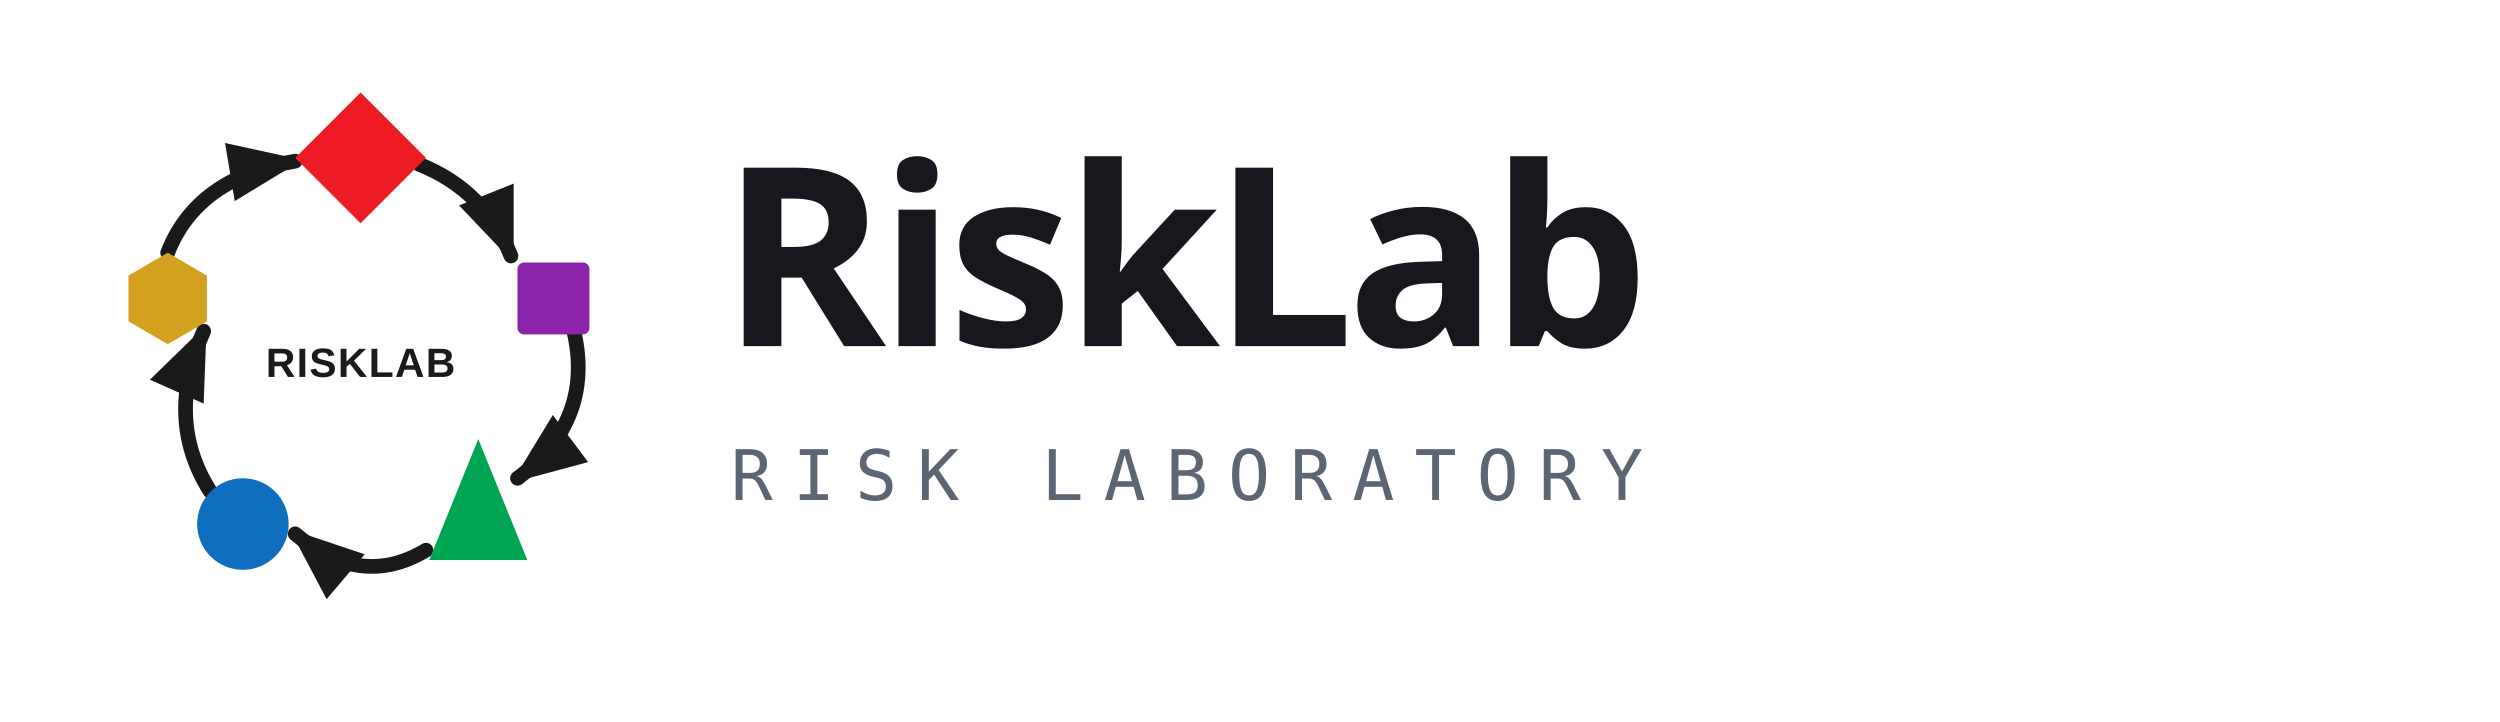
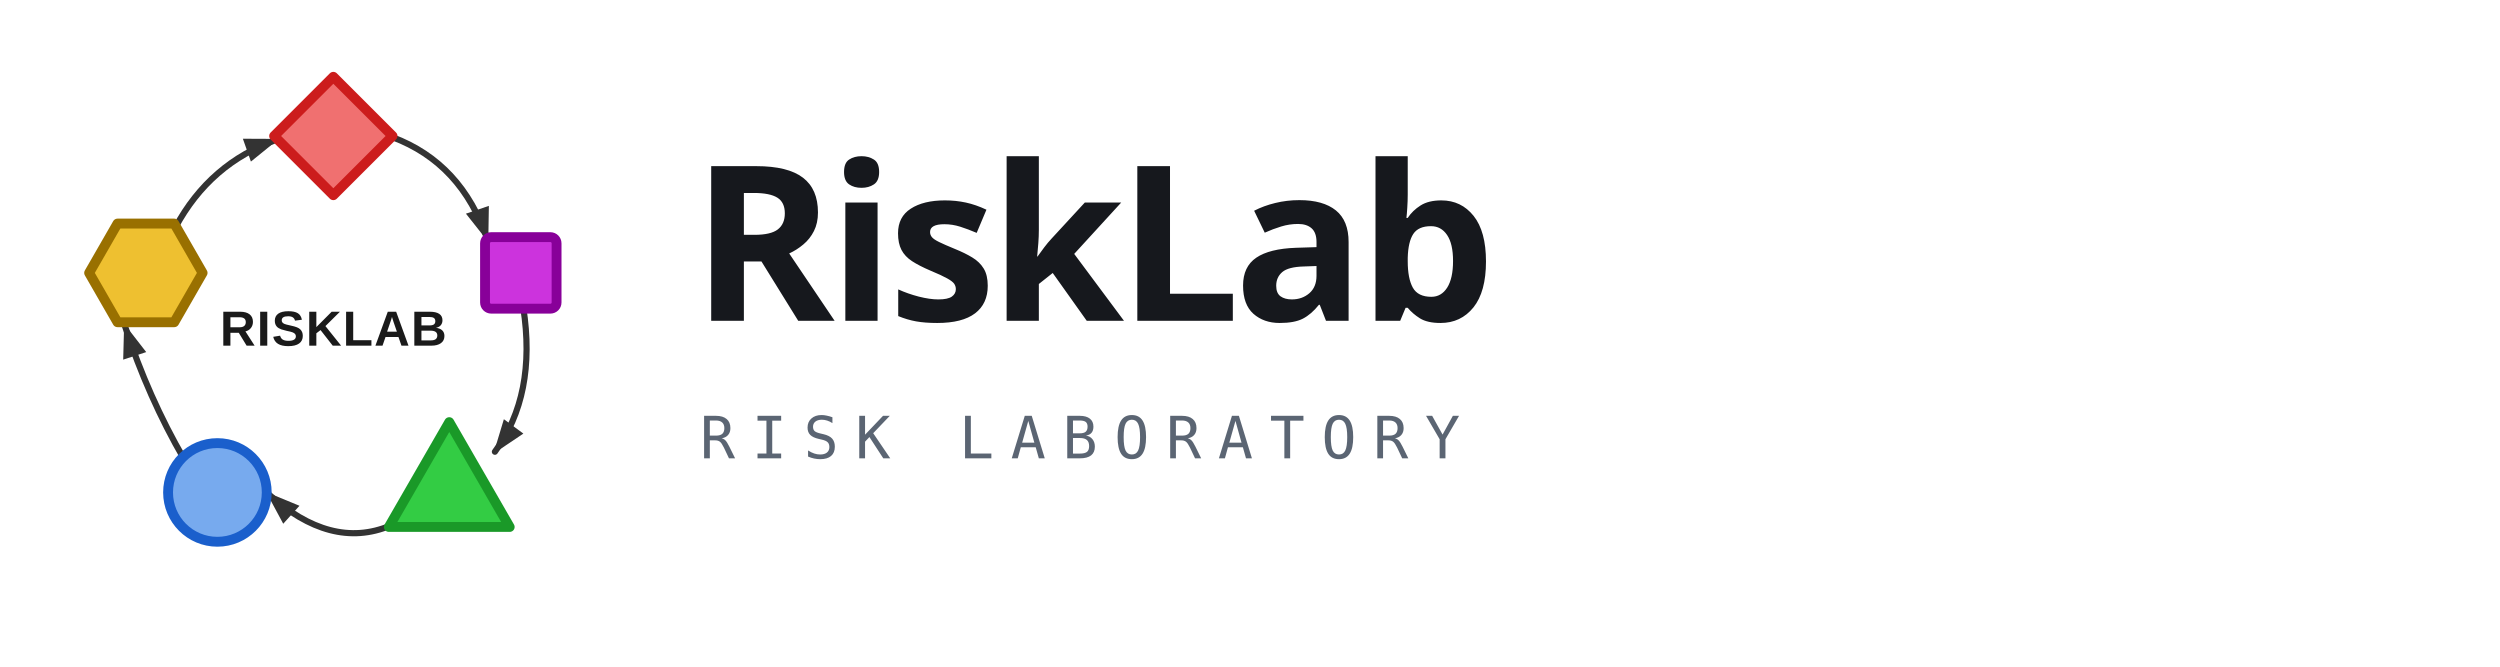
- <svg xmlns="http://www.w3.org/2000/svg" viewBox="0 0 520 150" role="img" aria-label="RiskLab — Risk Laboratory">
+ <svg xmlns="http://www.w3.org/2000/svg" viewBox="0 0 600 160" role="img" aria-label="RiskLab">
  <defs>
-     <marker id="rlh-arr" viewBox="0 0 10 8" refX="9" refY="4" markerWidth="5" markerHeight="5" orient="auto">
-       <polygon points="0,0 10,4 0,8" fill="#1a1a1a" />
+     <marker id="rlh-a" viewBox="0 0 14 10" refX="13" refY="5" markerWidth="5.5" markerHeight="5.5" orient="auto">
+       <polygon points="0,0 14,5 0,10" fill="#333" />
    </marker>
  </defs>
-   <g transform="translate(7,7) scale(0.68)">
-     <path d="M 118 40 Q 138 48 146 68" stroke="#1a1a1a" stroke-width="4.5" fill="none" stroke-linecap="round" marker-end="url(#rlh-arr)" />
-     <path d="M 165 90 Q 172 118 148 136" stroke="#1a1a1a" stroke-width="4.5" fill="none" stroke-linecap="round" marker-end="url(#rlh-arr)" />
-     <path d="M 120 158 Q 100 170 80 153" stroke="#1a1a1a" stroke-width="4.5" fill="none" stroke-linecap="round" marker-end="url(#rlh-arr)" />
-     <path d="M 54 140 Q 40 118 52 91" stroke="#1a1a1a" stroke-width="4.5" fill="none" stroke-linecap="round" marker-end="url(#rlh-arr)" />
-     <path d="M 41 67 Q 50 44 80 39" stroke="#1a1a1a" stroke-width="4.5" fill="none" stroke-linecap="round" marker-end="url(#rlh-arr)" />
-     <polygon points="100,18 120,38 100,58 80,38" fill="#ED1C24" />
-     <rect x="148" y="70" width="22" height="22" rx="2" fill="#8B24A8" />
-     <polygon points="136,124 121,161 151,161" fill="#00A551" />
-     <circle cx="64" cy="150" r="14" fill="#0F6FBE" />
-     <polygon points="41,67 53,74 53,88 41,95 29,88 29,74" fill="#D4A020" />
-     <text x="100" y="105" font-family="'Arial Black','Helvetica Neue',Arial,sans-serif" font-weight="900" font-size="12.5" text-anchor="middle" fill="#1a1a1a" letter-spacing="0.4">RISKLAB</text>
+   <g transform="translate(6,6) scale(0.296)">
+     <path d="M 122,164 Q 150,112 204,93" stroke="#333" stroke-width="5" fill="none" stroke-linecap="round" marker-end="url(#rlh-a)" />
+     <path d="M 298,91 Q 354,112 375,174" stroke="#333" stroke-width="5" fill="none" stroke-linecap="round" marker-end="url(#rlh-a)" />
+     <path d="M 404,229 Q 415,300 381,346" stroke="#333" stroke-width="5" fill="none" stroke-linecap="round" marker-end="url(#rlh-a)" />
+     <path d="M 296,406 Q 248,426 197,380" stroke="#333" stroke-width="5" fill="none" stroke-linecap="round" marker-end="url(#rlh-a)" />
+     <path d="M 129,352 Q 100,302 81,244" stroke="#333" stroke-width="5" fill="none" stroke-linecap="round" marker-end="url(#rlh-a)" />
+     <polygon points="250,42 298,90 250,138 202,90" fill="#F07070" stroke="#CC1C1C" stroke-width="8" stroke-linejoin="round" />
+     <rect x="373" y="172" width="58" height="58" rx="5" fill="#CC33DD" stroke="#880099" stroke-width="8" />
+     <polygon points="344,322 295,407 393,407" fill="#33CC44" stroke="#1A9928" stroke-width="8" stroke-linejoin="round" />
+     <circle cx="156" cy="379" r="40" fill="#77AAEE" stroke="#1A5FCC" stroke-width="8" />
+     <polygon points="144,201 121,161 75,161 52,201 75,241 121,241" fill="#EEC030" stroke="#997000" stroke-width="8" stroke-linejoin="round" />
+     <text x="250" y="260" font-family="'Arial Black','Helvetica Neue',Arial,sans-serif" font-weight="900" font-size="40" text-anchor="middle" fill="#1a1a1a" letter-spacing="1">RISKLAB</text>
  </g>
-   <text x="150" y="72" font-family="'IBM Plex Sans',Verdana,sans-serif" font-weight="700" font-size="52" letter-spacing="-1.5" fill="#16181d">RiskLab</text>
-   <text x="152" y="104" font-family="'IBM Plex Mono',monospace" font-weight="500" font-size="14.5" letter-spacing="4.2" fill="#5b6573">RISK  LABORATORY</text>
+   <text x="166" y="77" font-family="'IBM Plex Sans',Verdana,sans-serif" font-weight="700" font-size="52" letter-spacing="-1.5" fill="#16181d">RiskLab</text>
+   <text x="168" y="110" font-family="'IBM Plex Mono',monospace" font-weight="500" font-size="14" letter-spacing="4" fill="#5b6573">RISK  LABORATORY</text>
</svg>
